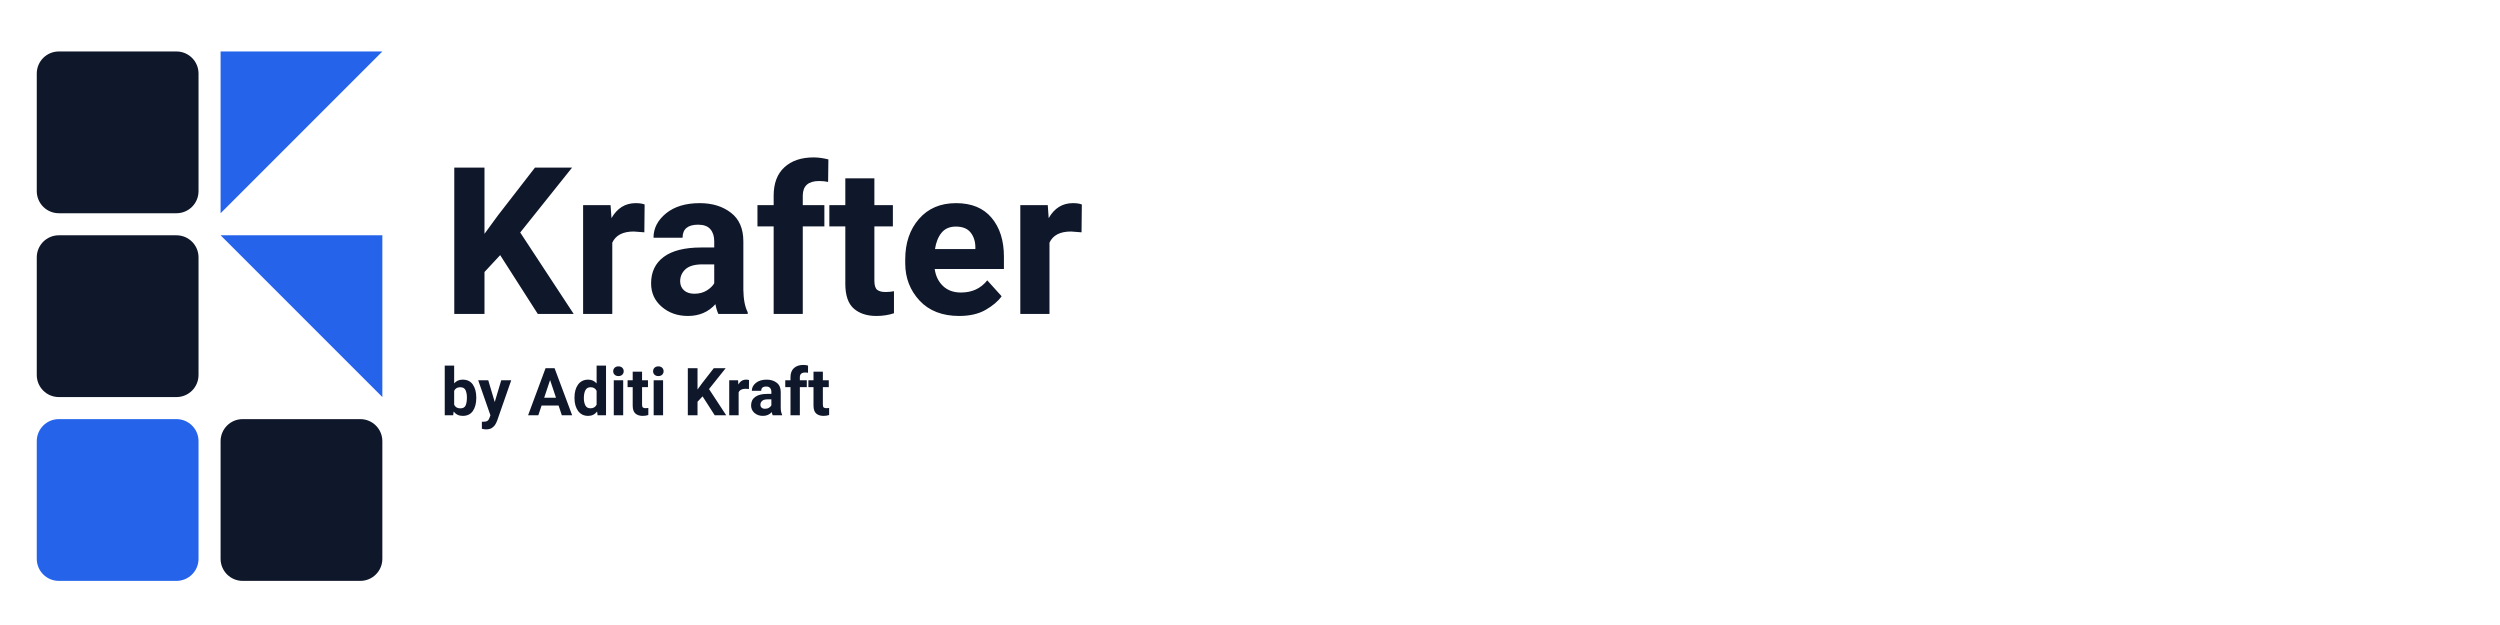
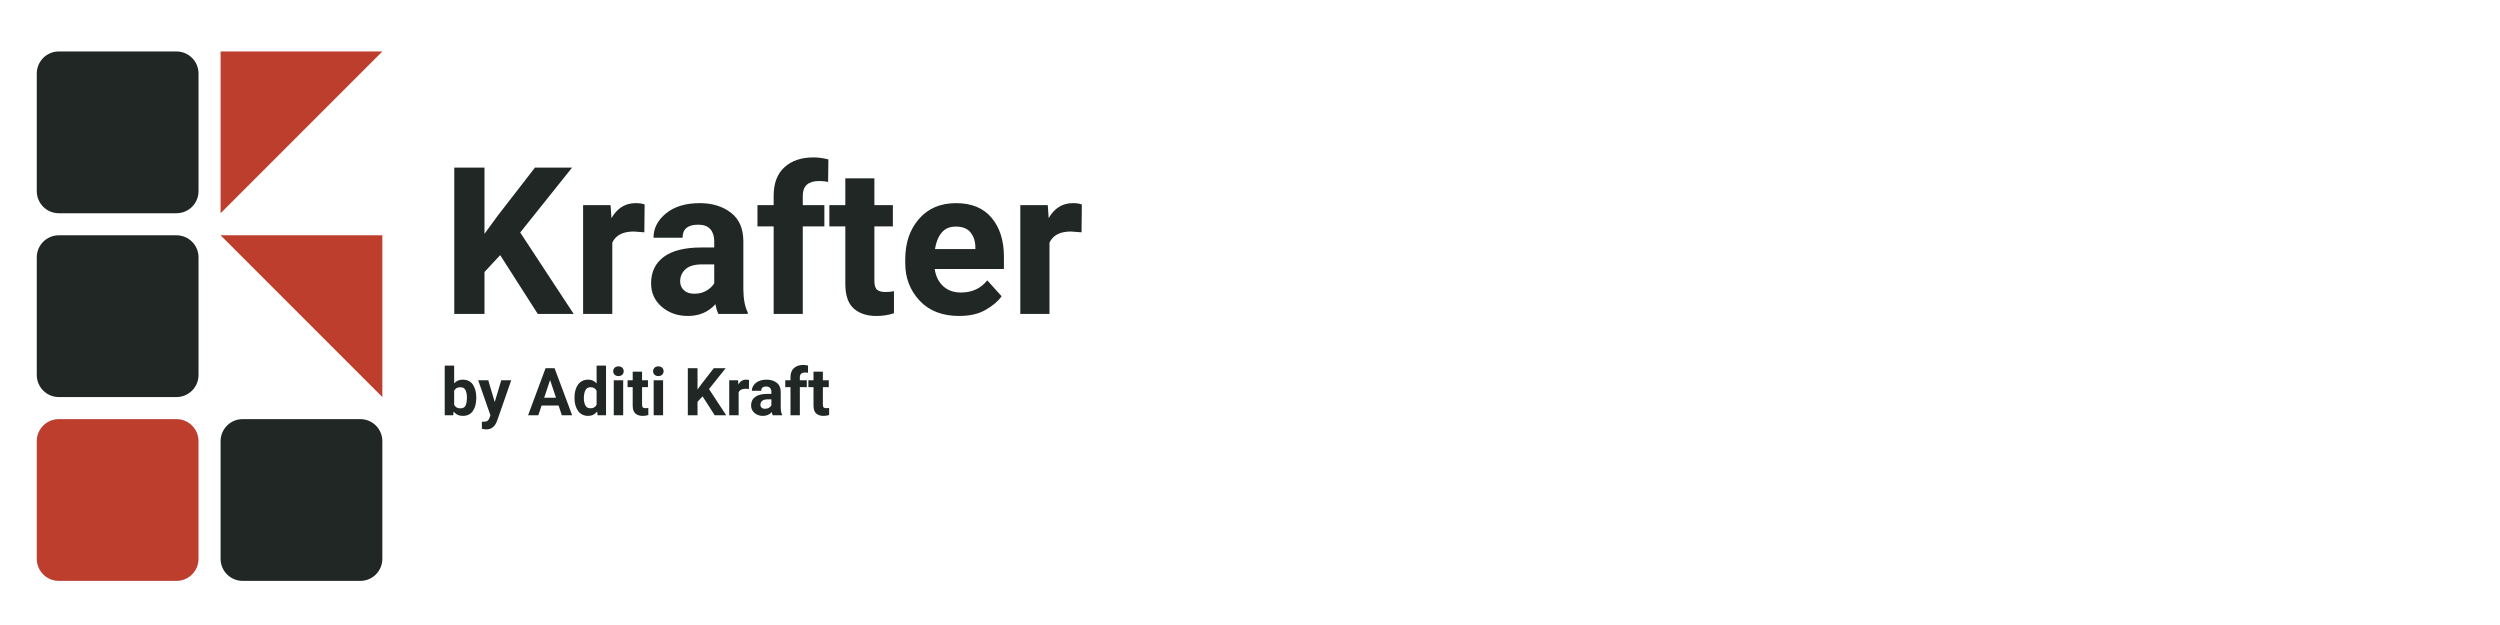
<svg xmlns="http://www.w3.org/2000/svg" viewBox="0 0 320 170" width="320" height="80" preserveAspectRatio="xMinYMid meet">
  <defs>
    <style>
-             .k-nav { fill: #0F172A; }
-             .k-grn { fill: #2563EB; }
-             .brand { font-family: 'Segoe UI', Roboto, Arial, sans-serif; font-weight: 700; fill: #0F172A; }
-             .tag { font-family: 'Segoe UI', Roboto, Arial, sans-serif; font-weight: 600; fill: #0F172A; }
+             .k-nav { fill: #202724; }
+             .k-grn { fill: #BD3E2D; }
+             .brand { font-family: 'Segoe UI', Roboto, Arial, sans-serif; font-weight: 700; fill: #202724; }
+             .tag { font-family: 'Segoe UI', Roboto, Arial, sans-serif; font-weight: 600; fill: #202724; }
        </style>
  </defs>
  <g id="icon" transform="translate(0,6)">
    <rect x="10" y="8" width="44" height="44" rx="6" class="k-nav" />
    <polygon points="60,8 104,8 60,52" class="k-grn" />
    <rect x="10" y="58" width="44" height="44" rx="6" class="k-nav" />
    <polygon points="60,58 104,58 104,102" class="k-grn" />
    <rect x="10" y="108" width="44" height="44" rx="6" class="k-grn" />
    <rect x="60" y="108" width="44" height="44" rx="6" class="k-nav" />
  </g>
  <text x="120" y="90" text-anchor="start" dominant-baseline="middle">
    <tspan class="brand" x="120" dy="-20" font-size="56">Krafter</tspan>
    <tspan class="tag" x="120" dy="38" font-size="18">by Aditi Kraft</tspan>
  </text>
</svg>
